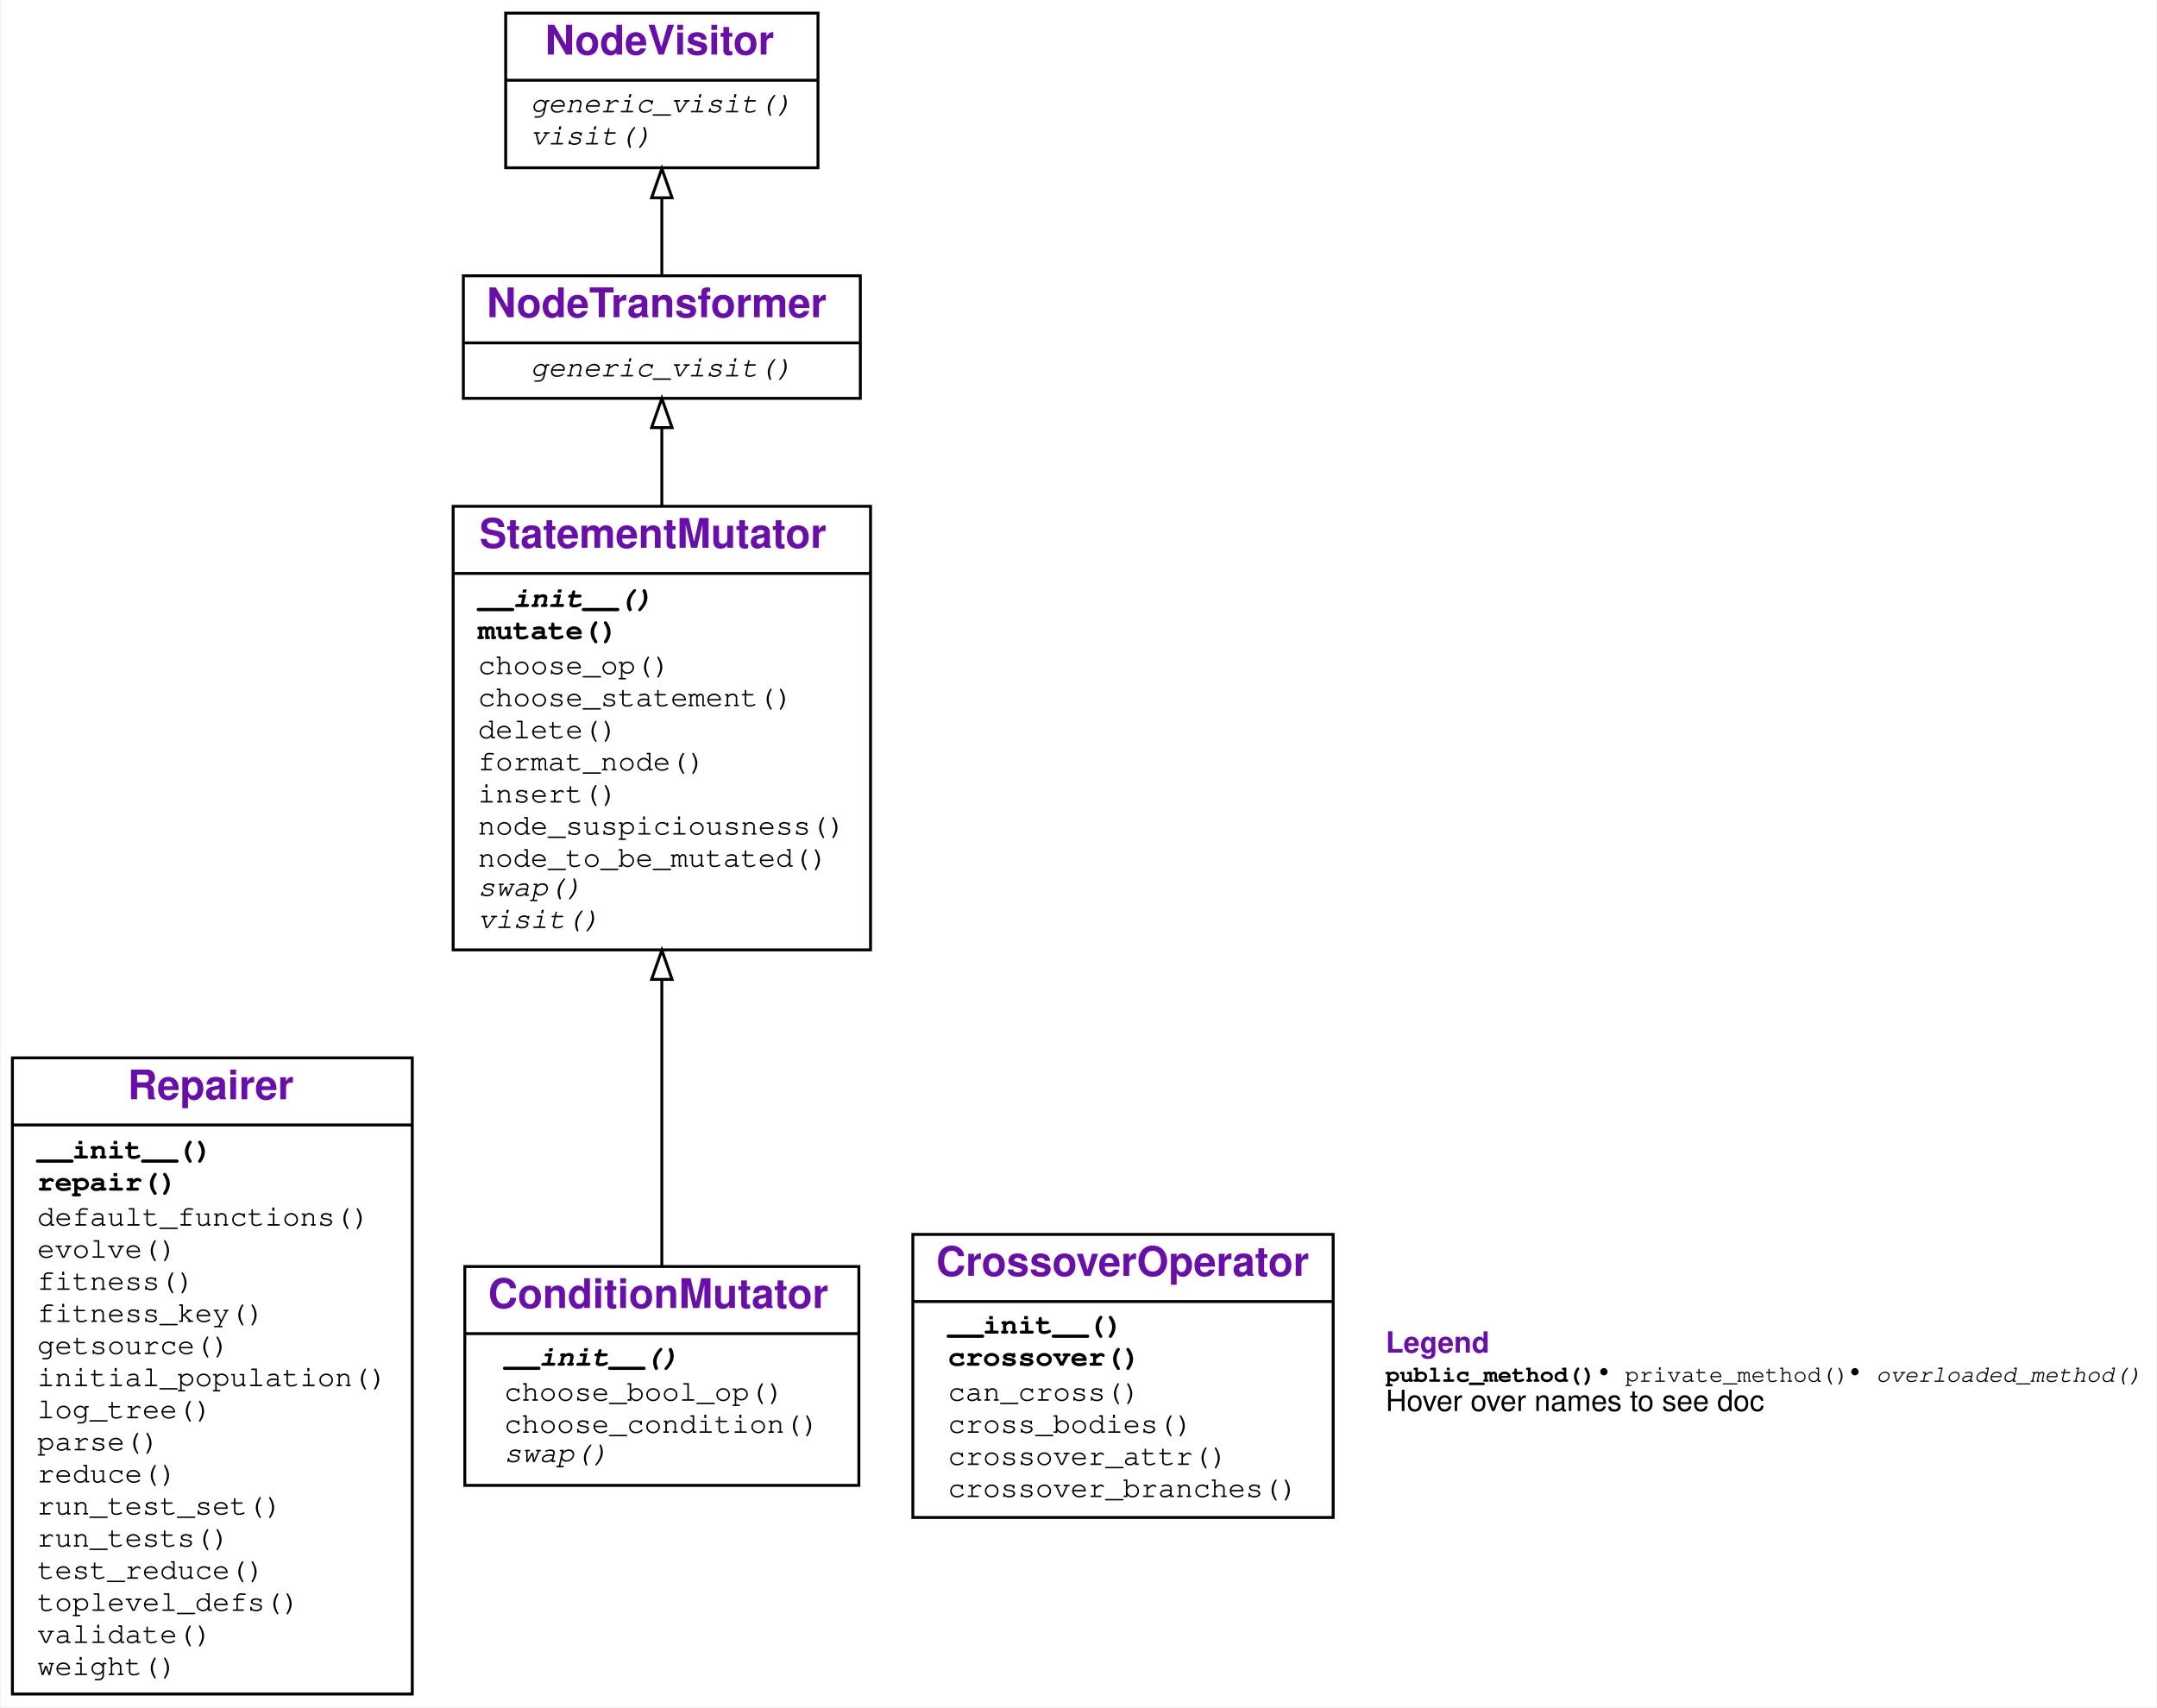
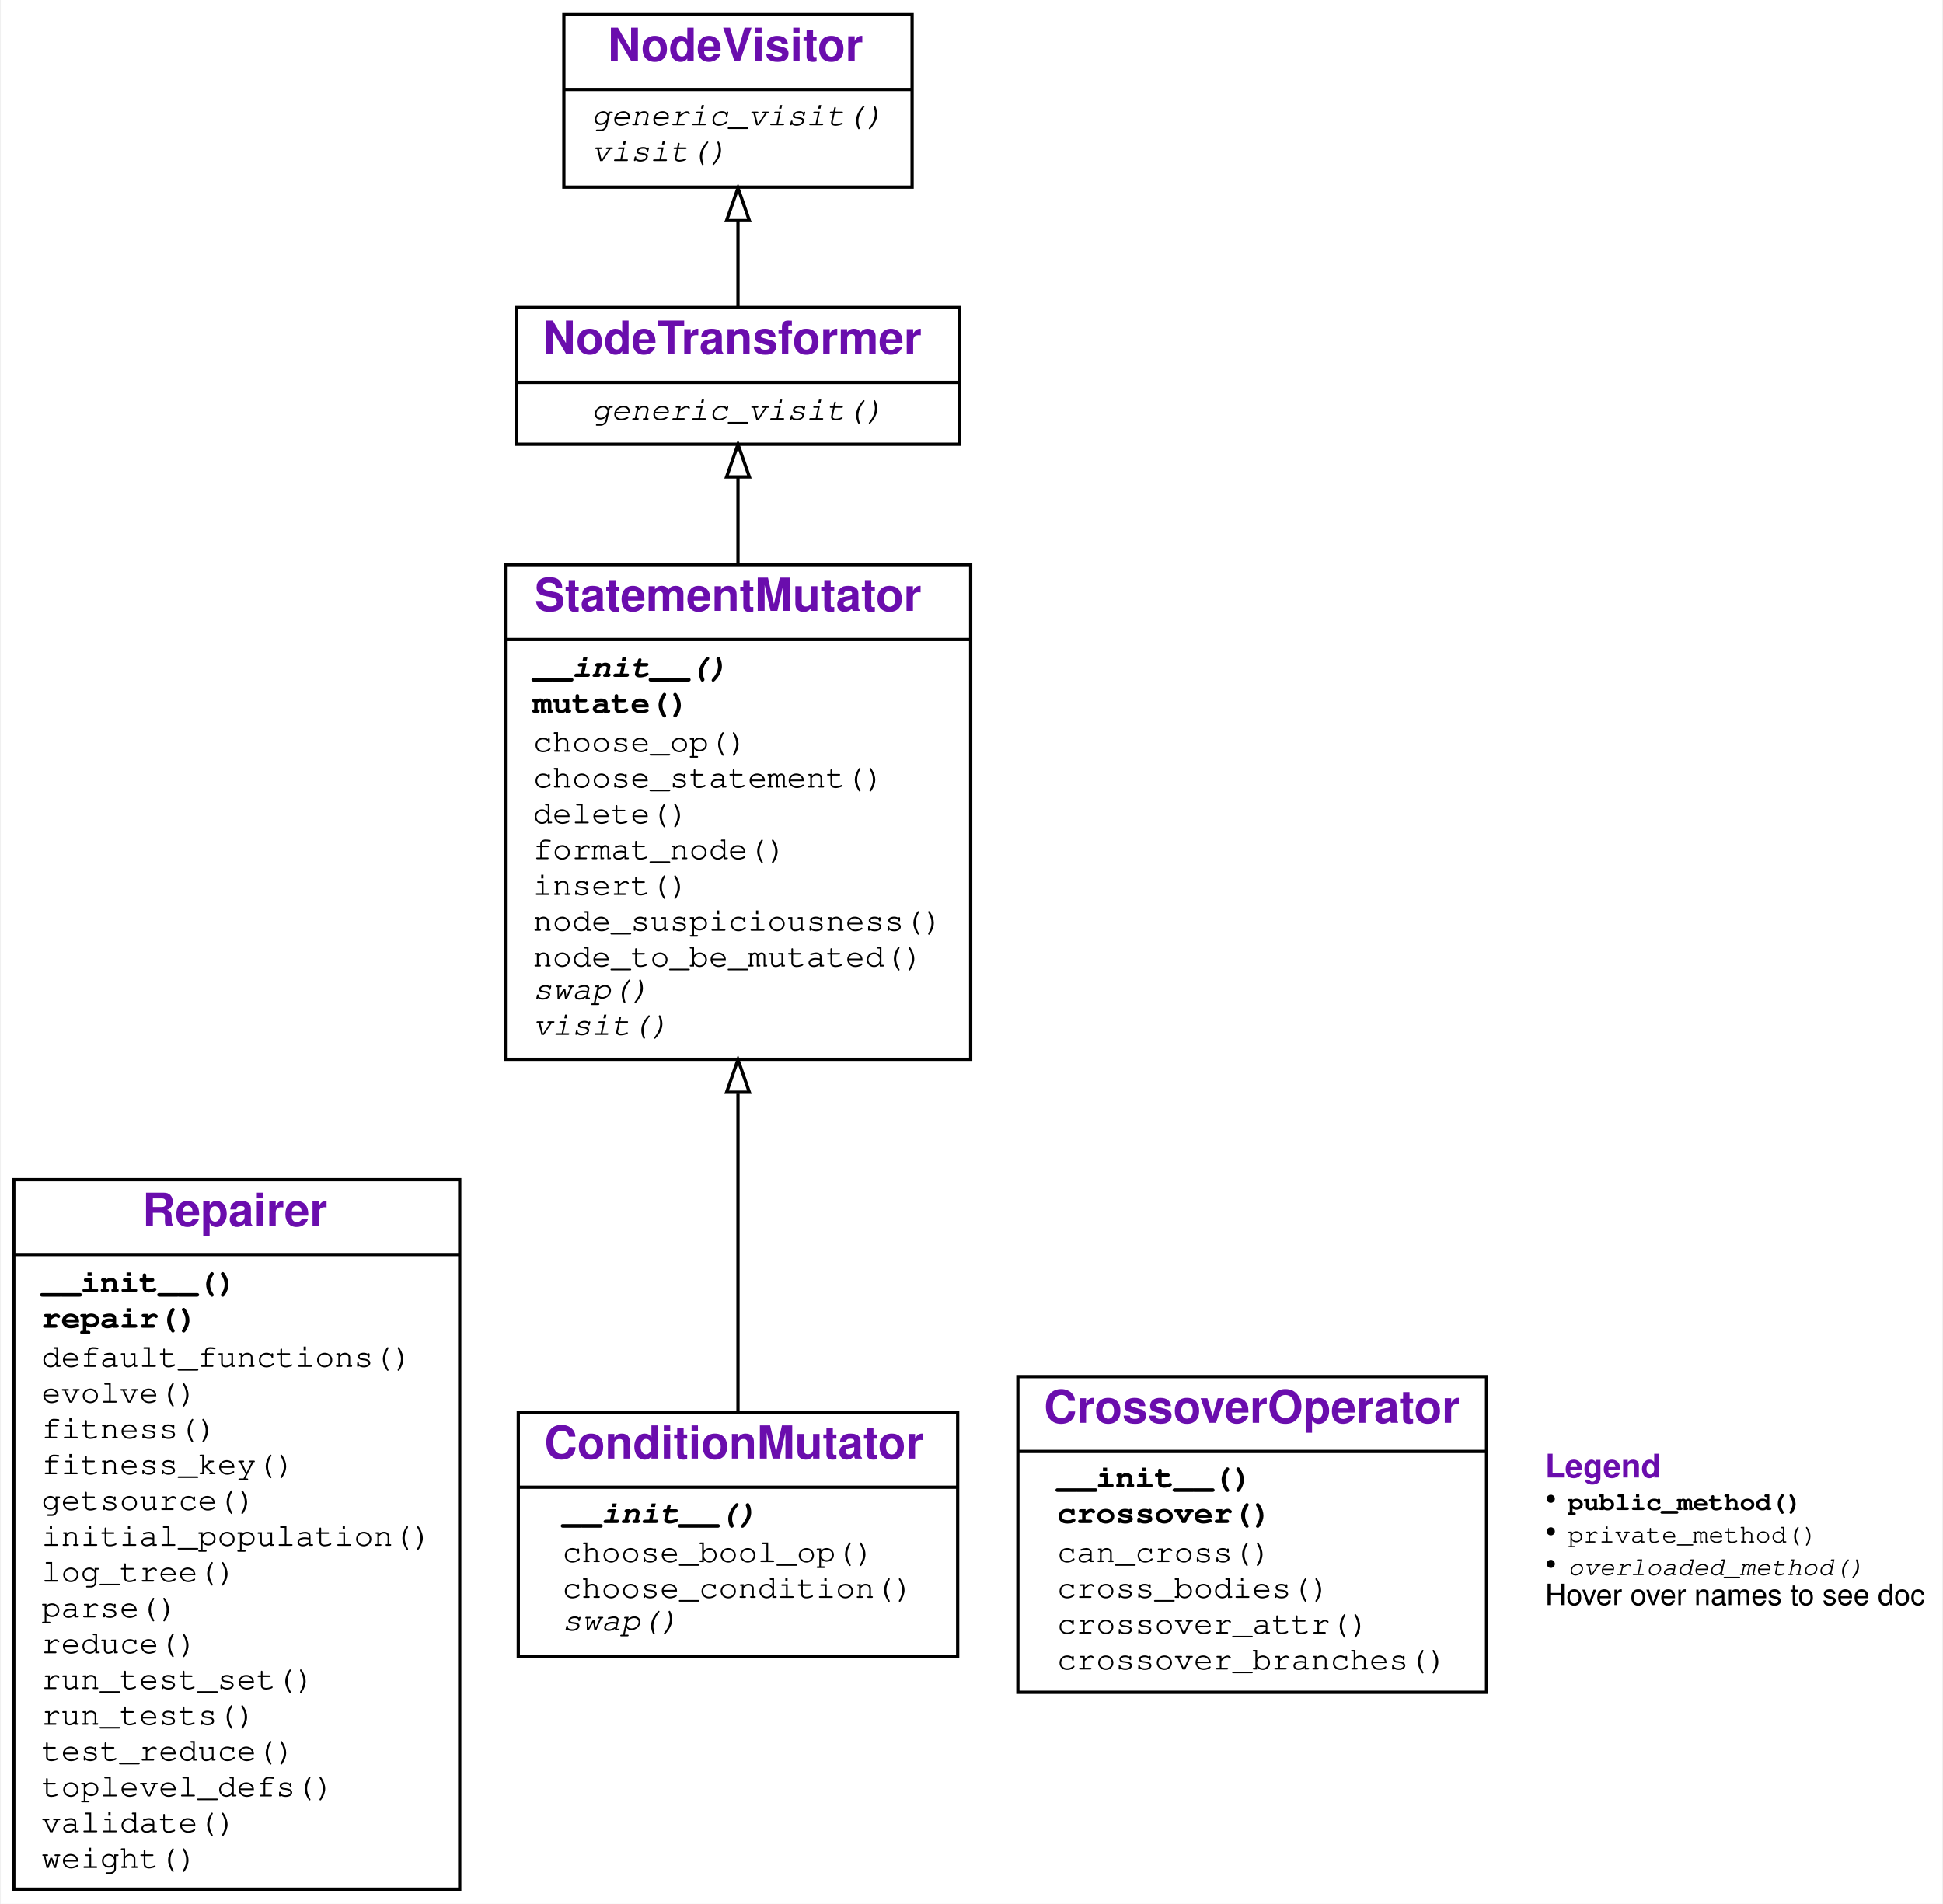
- <svg xmlns="http://www.w3.org/2000/svg" xmlns:xlink="http://www.w3.org/1999/xlink" width="739pt" height="585pt" viewBox="0.00 0.00 738.50 585.00">
+ <svg xmlns="http://www.w3.org/2000/svg" xmlns:xlink="http://www.w3.org/1999/xlink" width="597pt" height="585pt" viewBox="0.00 0.00 596.50 585.00">
  <g id="graph0" class="graph" transform="scale(1 1) rotate(0) translate(4 581)">
    <g id="a_graph0">
      <a xlink:title="Repairer class hierarchy">
-         <polygon fill="#ffffff" stroke="transparent" points="-4,4 -4,-581 734.5,-581 734.5,4 -4,4" />
+         <polygon fill="#ffffff" stroke="transparent" points="-4,4 -4,-581 592.5,-581 592.5,4 -4,4" />
      </a>
    </g>
    <g id="node1" class="node">
      <g id="a_node1">
        <a xlink:href="#" xlink:title="class Repairer">
          <polygon fill="none" stroke="#000000" points="0,-.5 0,-218.5 137,-218.5 137,-.5 0,-.5" />
          <text text-anchor="start" x="39.5" y="-204.3" font-family="Raleway, Helvetica, Arial, sans-serif" font-weight="bold" font-size="14.00" fill="#6a0dad">Repairer</text>
          <polyline fill="none" stroke="#000000" points="0,-195.5 137,-195.5 " />
          <g id="a_node1_0">
            <a xlink:href="#" xlink:title="Repairer">
              <g id="a_node1_1">
                <a xlink:href="#" xlink:title="__init__(self, debugger, targets=None, sources=None, log=False, mutator_class=&lt;class '__main__.StatementMutator'&gt;, crossover_class=&lt;class '__main__.CrossoverOperator'&gt;, reducer_class=&lt;class 'DeltaDebugger.DeltaDebugger'&gt;, globals=None):&#10;    Constructor.&#10;    `debugger`: a `DifferenceDebugger` to take tests and coverage from.&#10;    `targets`: a list of functions/modules to be repaired.&#10;    (default: the covered functions in `debugger`, except tests)&#10;    `sources`: a list of functions/modules to take repairs from.&#10;    (default: same as `targets`)&#10;    `globals`: if given, a `globals()` dict for executing targets&#10;    (default: `globals()` of caller)">
                  <text text-anchor="start" x="8.5" y="-184" font-family="'Fira Mono', 'Source Code Pro', 'Courier', monospace" font-weight="bold" font-size="10.00" fill="#000000">__init__()</text>
                </a>
              </g>
              <g id="a_node1_2">
                <a xlink:href="#" xlink:title="repair(self, population_size=40, iterations=100):&#10;    Repair the function we collected test runs from.&#10;    Use a population size of `population_size` and&#10;    at most `iterations` iterations.&#10;    Returns the AST of the repaired function.">
                  <text text-anchor="start" x="8.5" y="-173" font-family="'Fira Mono', 'Source Code Pro', 'Courier', monospace" font-weight="bold" font-size="10.00" fill="#000000">repair()</text>
                </a>
              </g>
              <g id="a_node1_3">
                <a xlink:href="#" xlink:title="default_functions(self):&#10;    Return the set of functions to be repaired.&#10;    Functions whose names start or end in `test` are excluded.">
                  <text text-anchor="start" x="8.5" y="-161" font-family="'Fira Mono', 'Source Code Pro', 'Courier', monospace" font-size="10.00" fill="#000000">default_functions()</text>
                </a>
              </g>
              <g id="a_node1_4">
                <a xlink:href="#" xlink:title="evolve(self, population):&#10;    Evolve the candidate population by mutating and crossover.">
                  <text text-anchor="start" x="8.5" y="-150" font-family="'Fira Mono', 'Source Code Pro', 'Courier', monospace" font-size="10.00" fill="#000000">evolve()</text>
                </a>
              </g>
              <g id="a_node1_5">
                <a xlink:href="#" xlink:title="fitness(self, tree):&#10;    Test `tree`, returning its fitness">
                  <text text-anchor="start" x="8.5" y="-139" font-family="'Fira Mono', 'Source Code Pro', 'Courier', monospace" font-size="10.00" fill="#000000">fitness()</text>
                </a>
              </g>
              <g id="a_node1_6">
                <a xlink:href="#" xlink:title="fitness_key(self, tree):&#10;    Key to be used for sorting the population">
                  <text text-anchor="start" x="8.5" y="-128" font-family="'Fira Mono', 'Source Code Pro', 'Courier', monospace" font-size="10.00" fill="#000000">fitness_key()</text>
                </a>
              </g>
              <g id="a_node1_7">
                <a xlink:href="#" xlink:title="getsource(self, item):&#10;    Get the source for `item`. Can also be a string.">
                  <text text-anchor="start" x="8.5" y="-117" font-family="'Fira Mono', 'Source Code Pro', 'Courier', monospace" font-size="10.00" fill="#000000">getsource()</text>
                </a>
              </g>
              <g id="a_node1_8">
                <a xlink:href="#" xlink:title="initial_population(self, size):&#10;    Return an initial population of size `size`">
                  <text text-anchor="start" x="8.5" y="-106" font-family="'Fira Mono', 'Source Code Pro', 'Courier', monospace" font-size="10.00" fill="#000000">initial_population()</text>
                </a>
              </g>
              <g id="a_node1_9">
                <a xlink:href="#" xlink:title="log_tree(self, description, tree):&#10;    Print out `tree` as source code prefixed by `description`.">
                  <text text-anchor="start" x="8.5" y="-95" font-family="'Fira Mono', 'Source Code Pro', 'Courier', monospace" font-size="10.00" fill="#000000">log_tree()</text>
                </a>
              </g>
              <g id="a_node1_10">
                <a xlink:href="#" xlink:title="parse(self, items):&#10;    Read in a set of items into a single tree">
                  <text text-anchor="start" x="8.5" y="-84" font-family="'Fira Mono', 'Source Code Pro', 'Courier', monospace" font-size="10.00" fill="#000000">parse()</text>
                </a>
              </g>
              <g id="a_node1_11">
                <a xlink:href="#" xlink:title="reduce(self, tree):&#10;    Simplify `tree` using delta debugging.">
                  <text text-anchor="start" x="8.5" y="-73" font-family="'Fira Mono', 'Source Code Pro', 'Courier', monospace" font-size="10.00" fill="#000000">reduce()</text>
                </a>
              </g>
              <g id="a_node1_12">
                <a xlink:href="#" xlink:title="run_test_set(self, test_set, validate=False):&#10;    Run given `test_set`&#10;    (`DifferenceDebugger.PASS` or `DifferenceDebugger.FAIL`).&#10;    If `validate` is set, check expectations.&#10;    Return number of passed tests.">
                  <text text-anchor="start" x="8.5" y="-62" font-family="'Fira Mono', 'Source Code Pro', 'Courier', monospace" font-size="10.00" fill="#000000">run_test_set()</text>
                </a>
              </g>
              <g id="a_node1_13">
                <a xlink:href="#" xlink:title="run_tests(self, validate=False):&#10;    Run passing and failing tests, returning weighted fitness.">
                  <text text-anchor="start" x="8.5" y="-51" font-family="'Fira Mono', 'Source Code Pro', 'Courier', monospace" font-size="10.00" fill="#000000">run_tests()</text>
                </a>
              </g>
              <g id="a_node1_14">
                <a xlink:href="#" xlink:title="test_reduce(self, source_lines, original_fitness):&#10;    Test function for delta debugging.">
                  <text text-anchor="start" x="8.5" y="-40" font-family="'Fira Mono', 'Source Code Pro', 'Courier', monospace" font-size="10.00" fill="#000000">test_reduce()</text>
                </a>
              </g>
              <g id="a_node1_15">
                <a xlink:href="#" xlink:title="toplevel_defs(self, tree):&#10;    Return a list of defined functions and classes in `tree`">
                  <text text-anchor="start" x="8.5" y="-29" font-family="'Fira Mono', 'Source Code Pro', 'Courier', monospace" font-size="10.00" fill="#000000">toplevel_defs()</text>
                </a>
              </g>
              <g id="a_node1_16">
                <a xlink:href="#" xlink:title="validate(self)">
                  <text text-anchor="start" x="8.5" y="-18" font-family="'Fira Mono', 'Source Code Pro', 'Courier', monospace" font-size="10.00" fill="#000000">validate()</text>
                </a>
              </g>
              <g id="a_node1_17">
                <a xlink:href="#" xlink:title="weight(self, test_set):&#10;    Return the weight of `test_set`&#10;    (`DifferenceDebugger.PASS` or `DifferenceDebugger.FAIL`).&#10;    ">
                  <text text-anchor="start" x="8.5" y="-7" font-family="'Fira Mono', 'Source Code Pro', 'Courier', monospace" font-size="10.00" fill="#000000">weight()</text>
                </a>
              </g>
            </a>
          </g>
        </a>
      </g>
    </g>
    <g id="node2" class="node">
      <g id="a_node2">
        <a xlink:href="#" xlink:title="class ConditionMutator">
          <polygon fill="none" stroke="#000000" points="155,-72 155,-147 290,-147 290,-72 155,-72" />
          <text text-anchor="start" x="163" y="-132.8" font-family="Raleway, Helvetica, Arial, sans-serif" font-weight="bold" font-size="14.00" fill="#6a0dad">ConditionMutator</text>
          <polyline fill="none" stroke="#000000" points="155,-124 290,-124 " />
          <g id="a_node2_18">
            <a xlink:href="#" xlink:title="ConditionMutator">
              <g id="a_node2_19">
                <a xlink:href="#" xlink:title="__init__(self, *args, **kwargs):&#10;    Constructor. Arguments are as with `StatementMutator` constructor.">
                  <text text-anchor="start" x="168.5" y="-113" font-family="'Fira Mono', 'Source Code Pro', 'Courier', monospace" font-weight="bold" font-style="italic" font-size="10.00" fill="#000000">__init__()</text>
                </a>
              </g>
              <g id="a_node2_20">
                <a xlink:href="#" xlink:title="choose_bool_op(self)">
                  <text text-anchor="start" x="168.5" y="-101" font-family="'Fira Mono', 'Source Code Pro', 'Courier', monospace" font-size="10.00" fill="#000000">choose_bool_op()</text>
                </a>
              </g>
              <g id="a_node2_21">
                <a xlink:href="#" xlink:title="choose_condition(self):&#10;    Return a random condition from source.">
                  <text text-anchor="start" x="168.5" y="-90" font-family="'Fira Mono', 'Source Code Pro', 'Courier', monospace" font-size="10.00" fill="#000000">choose_condition()</text>
                </a>
              </g>
              <g id="a_node2_22">
                <a xlink:href="#" xlink:title="swap(self, node):&#10;    Replace `node` condition by a condition from `source`">
                  <text text-anchor="start" x="168.5" y="-80" font-family="'Fira Mono', 'Source Code Pro', 'Courier', monospace" font-style="italic" font-size="10.00" fill="#000000">swap()</text>
                </a>
              </g>
            </a>
          </g>
        </a>
      </g>
    </g>
    <g id="node3" class="node">
      <g id="a_node3">
        <a xlink:href="#" xlink:title="class StatementMutator">
          <polygon fill="none" stroke="#000000" points="151,-255.5 151,-407.5 294,-407.5 294,-255.5 151,-255.5" />
          <text text-anchor="start" x="160" y="-393.3" font-family="Raleway, Helvetica, Arial, sans-serif" font-weight="bold" font-size="14.00" fill="#6a0dad">StatementMutator</text>
          <polyline fill="none" stroke="#000000" points="151,-384.5 294,-384.5 " />
          <g id="a_node3_23">
            <a xlink:href="#" xlink:title="StatementMutator">
              <g id="a_node3_24">
                <a xlink:href="#" xlink:title="__init__(self, suspiciousness_func=None, source=None, log=False):&#10;    Constructor.&#10;    `suspiciousness_func` is a function that takes a location&#10;    (function, line_number) and returns a suspiciousness value&#10;    between 0 and 1.0. If not given, all locations get the&#10;    same suspiciousness of 1.0.&#10;    `source` is a list of statements to choose from.">
                  <text text-anchor="start" x="159.5" y="-373" font-family="'Fira Mono', 'Source Code Pro', 'Courier', monospace" font-weight="bold" font-style="italic" font-size="10.00" fill="#000000">__init__()</text>
                </a>
              </g>
              <g id="a_node3_25">
                <a xlink:href="#" xlink:title="mutate(self, tree):&#10;    Mutate the given AST `tree` in place. Return mutated tree.">
                  <text text-anchor="start" x="159.5" y="-362" font-family="'Fira Mono', 'Source Code Pro', 'Courier', monospace" font-weight="bold" font-size="10.00" fill="#000000">mutate()</text>
                </a>
              </g>
              <g id="a_node3_26">
                <a xlink:href="#" xlink:title="choose_op(self)">
                  <text text-anchor="start" x="159.5" y="-350" font-family="'Fira Mono', 'Source Code Pro', 'Courier', monospace" font-size="10.00" fill="#000000">choose_op()</text>
                </a>
              </g>
              <g id="a_node3_27">
                <a xlink:href="#" xlink:title="choose_statement(self)">
                  <text text-anchor="start" x="159.5" y="-339" font-family="'Fira Mono', 'Source Code Pro', 'Courier', monospace" font-size="10.00" fill="#000000">choose_statement()</text>
                </a>
              </g>
              <g id="a_node3_28">
                <a xlink:href="#" xlink:title="delete(self, node):&#10;    Delete `node`.">
                  <text text-anchor="start" x="159.5" y="-328" font-family="'Fira Mono', 'Source Code Pro', 'Courier', monospace" font-size="10.00" fill="#000000">delete()</text>
                </a>
              </g>
              <g id="a_node3_29">
                <a xlink:href="#" xlink:title="format_node(self, node):&#10;    Return a string representation for `node`.">
                  <text text-anchor="start" x="159.5" y="-317" font-family="'Fira Mono', 'Source Code Pro', 'Courier', monospace" font-size="10.00" fill="#000000">format_node()</text>
                </a>
              </g>
              <g id="a_node3_30">
                <a xlink:href="#" xlink:title="insert(self, node):&#10;    Insert a random node from `source` after `node`">
                  <text text-anchor="start" x="159.5" y="-306" font-family="'Fira Mono', 'Source Code Pro', 'Courier', monospace" font-size="10.00" fill="#000000">insert()</text>
                </a>
              </g>
              <g id="a_node3_31">
                <a xlink:href="#" xlink:title="node_suspiciousness(self, stmt, func_name)">
                  <text text-anchor="start" x="159.5" y="-295" font-family="'Fira Mono', 'Source Code Pro', 'Courier', monospace" font-size="10.00" fill="#000000">node_suspiciousness()</text>
                </a>
              </g>
              <g id="a_node3_32">
                <a xlink:href="#" xlink:title="node_to_be_mutated(self, tree)">
                  <text text-anchor="start" x="159.5" y="-284" font-family="'Fira Mono', 'Source Code Pro', 'Courier', monospace" font-size="10.00" fill="#000000">node_to_be_mutated()</text>
                </a>
              </g>
              <g id="a_node3_33">
                <a xlink:href="#" xlink:title="swap(self, node):&#10;    Replace `node` with a random node from `source`">
                  <text text-anchor="start" x="159.5" y="-274" font-family="'Fira Mono', 'Source Code Pro', 'Courier', monospace" font-style="italic" font-size="10.00" fill="#000000">swap()</text>
                </a>
              </g>
              <g id="a_node3_34">
                <a xlink:href="#" xlink:title="visit(self, node)">
                  <text text-anchor="start" x="159.5" y="-263" font-family="'Fira Mono', 'Source Code Pro', 'Courier', monospace" font-style="italic" font-size="10.00" fill="#000000">visit()</text>
                </a>
              </g>
            </a>
          </g>
        </a>
      </g>
    </g>
    <g id="edge1" class="edge">
      <path fill="none" stroke="#000000" d="M222.5,-147.159C222.5,-173.953 222.5,-211.067 222.5,-244.974" />
      <polygon fill="none" stroke="#000000" points="219,-245.379 222.5,-255.379 226,-245.379 219,-245.379" />
    </g>
    <g id="node4" class="node">
      <g id="a_node4">
        <a xlink:href="ast.ipynb" xlink:title="class NodeTransformer:&#10;    &#10;    A :class:`NodeVisitor` subclass that walks the abstract syntax tree and&#10;    allows modification of nodes.&#10;    &#10;    The `NodeTransformer` will walk the AST and use the return value of the&#10;    visitor methods to replace or remove the old node.  If the return value of&#10;    the visitor method is ``None``, the node will be removed from its location,&#10;    otherwise it is replaced with the return value.  The return value may be the&#10;    original node in which case no replacement takes place.&#10;    &#10;    Here is an example transformer that rewrites all occurrences of name lookups&#10;    (``foo``) to ``data['foo']``::&#10;    &#10;    class RewriteName(NodeTransformer):&#10;    &#10;    def visit_Name(self, node):&#10;    return copy_location(Subscript(&#10;    value=Name(id='data', ctx=Load()),&#10;    slice=Index(value=Str(s=node.id)),&#10;    ctx=node.ctx&#10;    ), node)&#10;    &#10;    Keep in mind that if the node you're operating on has child nodes you must&#10;    either transform the child nodes yourself or call the :meth:`generic_visit`&#10;    method for the node first.&#10;    &#10;    For nodes that were part of a collection of statements (that applies to all&#10;    statement nodes), the visitor may also return a list of nodes rather than&#10;    just a single node.&#10;    &#10;    Usually you use the transformer like this::&#10;    &#10;    node = YourTransformer().visit(node)&#10;    ">
          <polygon fill="none" stroke="#000000" points="154.5,-444.5 154.5,-486.5 290.5,-486.5 290.5,-444.5 154.5,-444.5" />
          <text text-anchor="start" x="162.5" y="-472.3" font-family="Raleway, Helvetica, Arial, sans-serif" font-weight="bold" font-size="14.00" fill="#6a0dad">NodeTransformer</text>
          <polyline fill="none" stroke="#000000" points="154.5,-463.5 290.5,-463.5 " />
          <g id="a_node4_35">
            <a xlink:href="#" xlink:title="NodeTransformer">
              <g id="a_node4_36">
                <a xlink:href="ast.ipynb" xlink:title="generic_visit(self, node)">
                  <text text-anchor="start" x="177.5" y="-452" font-family="'Fira Mono', 'Source Code Pro', 'Courier', monospace" font-style="italic" font-size="10.00" fill="#000000">generic_visit()</text>
                </a>
              </g>
            </a>
          </g>
        </a>
      </g>
    </g>
    <g id="edge2" class="edge">
      <path fill="none" stroke="#000000" d="M222.5,-407.505C222.5,-416.952 222.5,-426.155 222.5,-434.346" />
      <polygon fill="none" stroke="#000000" points="219,-434.465 222.5,-444.465 226,-434.465 219,-434.465" />
    </g>
    <g id="node5" class="node">
      <g id="a_node5">
        <a xlink:href="ast.ipynb" xlink:title="class NodeVisitor:&#10;    &#10;    A node visitor base class that walks the abstract syntax tree and calls a&#10;    visitor function for every node found.  This function may return a value&#10;    which is forwarded by the `visit` method.&#10;    &#10;    This class is meant to be subclassed, with the subclass adding visitor&#10;    methods.&#10;    &#10;    Per default the visitor functions for the nodes are ``'visit_'`` +&#10;    class name of the node.  So a `TryFinally` node visit function would&#10;    be `visit_TryFinally`.  This behavior can be changed by overriding&#10;    the `visit` method.  If no visitor function exists for a node&#10;    (return value `None`) the `generic_visit` visitor is used instead.&#10;    &#10;    Don't use the `NodeVisitor` if you want to apply changes to nodes during&#10;    traversing.  For this a special visitor exists (`NodeTransformer`) that&#10;    allows modifications.&#10;    ">
          <polygon fill="none" stroke="#000000" points="169,-523.5 169,-576.5 276,-576.5 276,-523.5 169,-523.5" />
          <text text-anchor="start" x="182.5" y="-562.3" font-family="Raleway, Helvetica, Arial, sans-serif" font-weight="bold" font-size="14.00" fill="#6a0dad">NodeVisitor</text>
          <polyline fill="none" stroke="#000000" points="169,-553.5 276,-553.5 " />
          <g id="a_node5_37">
            <a xlink:href="#" xlink:title="NodeVisitor">
              <g id="a_node5_38">
                <a xlink:href="ast.ipynb" xlink:title="generic_visit(self, node):&#10;    Called if no explicit visitor function exists for a node.">
                  <text text-anchor="start" x="177.5" y="-542.5" font-family="'Fira Mono', 'Source Code Pro', 'Courier', monospace" font-style="italic" font-size="10.00" fill="#000000">generic_visit()</text>
                </a>
              </g>
              <g id="a_node5_39">
                <a xlink:href="ast.ipynb" xlink:title="visit(self, node):&#10;    Visit a node.">
                  <text text-anchor="start" x="177.5" y="-531.5" font-family="'Fira Mono', 'Source Code Pro', 'Courier', monospace" font-style="italic" font-size="10.00" fill="#000000">visit()</text>
                </a>
              </g>
            </a>
          </g>
        </a>
      </g>
    </g>
    <g id="edge3" class="edge">
      <path fill="none" stroke="#000000" d="M222.5,-486.823C222.5,-494.765 222.5,-504.026 222.5,-512.971" />
      <polygon fill="none" stroke="#000000" points="219,-513.227 222.5,-523.227 226,-513.227 219,-513.227" />
    </g>
    <g id="node6" class="node">
      <g id="a_node6">
        <a xlink:href="#" xlink:title="class CrossoverOperator">
          <polygon fill="none" stroke="#000000" points="308.5,-61 308.5,-158 452.5,-158 452.5,-61 308.5,-61" />
          <text text-anchor="start" x="316.5" y="-143.8" font-family="Raleway, Helvetica, Arial, sans-serif" font-weight="bold" font-size="14.00" fill="#6a0dad">CrossoverOperator</text>
          <polyline fill="none" stroke="#000000" points="308.5,-135 452.5,-135 " />
          <g id="a_node6_40">
            <a xlink:href="#" xlink:title="CrossoverOperator">
              <g id="a_node6_41">
                <a xlink:href="#" xlink:title="__init__(self, log=False):&#10;    Constructor. If `log` is set, turn on logging.">
                  <text text-anchor="start" x="320.5" y="-124" font-family="'Fira Mono', 'Source Code Pro', 'Courier', monospace" font-weight="bold" font-size="10.00" fill="#000000">__init__()</text>
                </a>
              </g>
              <g id="a_node6_42">
                <a xlink:href="#" xlink:title="crossover(self, t1, t2):&#10;    Do a crossover of ASTs `t1` and `t2`.&#10;    Raises `CrossoverError` if no crossover is found.">
                  <text text-anchor="start" x="320.5" y="-113" font-family="'Fira Mono', 'Source Code Pro', 'Courier', monospace" font-weight="bold" font-size="10.00" fill="#000000">crossover()</text>
                </a>
              </g>
              <g id="a_node6_43">
                <a xlink:href="#" xlink:title="can_cross(self, tree, body_attr='body')">
                  <text text-anchor="start" x="320.5" y="-101" font-family="'Fira Mono', 'Source Code Pro', 'Courier', monospace" font-size="10.00" fill="#000000">can_cross()</text>
                </a>
              </g>
              <g id="a_node6_44">
                <a xlink:href="#" xlink:title="cross_bodies(self, body_1, body_2):&#10;    CrossoverOperator the statement lists `body_1` x `body_2`.&#10;    Return new lists.&#10;    ">
                  <text text-anchor="start" x="320.5" y="-90" font-family="'Fira Mono', 'Source Code Pro', 'Courier', monospace" font-size="10.00" fill="#000000">cross_bodies()</text>
                </a>
              </g>
              <g id="a_node6_45">
                <a xlink:href="#" xlink:title="crossover_attr(self, t1, t2, body_attr):&#10;    CrossoverOperator the bodies `body_attr` of two trees `t1` and `t2`.&#10;    Return True if successful.">
                  <text text-anchor="start" x="320.5" y="-79" font-family="'Fira Mono', 'Source Code Pro', 'Courier', monospace" font-size="10.00" fill="#000000">crossover_attr()</text>
                </a>
              </g>
              <g id="a_node6_46">
                <a xlink:href="#" xlink:title="crossover_branches(self, t1, t2):&#10;    Special case:&#10;    `t1` = `if P: S1 else: S2` x `t2` = `if P': S1' else: S2'`&#10;    becomes&#10;    `t1` = `if P: S2' else: S1'` and `t2` = `if P': S2 else: S1`&#10;    Returns True if successful.&#10;    ">
                  <text text-anchor="start" x="320.5" y="-68" font-family="'Fira Mono', 'Source Code Pro', 'Courier', monospace" font-size="10.00" fill="#000000">crossover_branches()</text>
                </a>
              </g>
            </a>
          </g>
        </a>
      </g>
    </g>
    <g id="node7" class="node">
-       <text text-anchor="start" x="470.5" y="-117.5" font-family="Raleway, Helvetica, Arial, sans-serif" font-weight="bold" font-size="10.00" fill="#6a0dad">Legend</text>
-       <text text-anchor="start" x="470.5" y="-107.5" font-family="'Fira Mono', 'Source Code Pro', 'Courier', monospace" font-weight="bold" font-size="8.00" fill="#000000">public_method()</text>
-       <text text-anchor="start" x="543.5" y="-107.5" font-family="Raleway, Helvetica, Arial, sans-serif" font-size="10.00" fill="#000000"> • </text>
-       <text text-anchor="start" x="552.5" y="-107.5" font-family="'Fira Mono', 'Source Code Pro', 'Courier', monospace" font-size="8.00" fill="#000000">private_method()</text>
-       <text text-anchor="start" x="629.5" y="-107.5" font-family="Raleway, Helvetica, Arial, sans-serif" font-size="10.00" fill="#000000"> • </text>
-       <text text-anchor="start" x="638.5" y="-107.5" font-family="'Fira Mono', 'Source Code Pro', 'Courier', monospace" font-style="italic" font-size="8.00" fill="#000000">overloaded_method()</text>
-       <text text-anchor="start" x="470.5" y="-97.5" font-family="Raleway, Helvetica, Arial, sans-serif" font-size="10.00" fill="#000000">Hover over names to see doc</text>
+       <text text-anchor="start" x="470.5" y="-127" font-family="Raleway, Helvetica, Arial, sans-serif" font-weight="bold" font-size="10.00" fill="#6a0dad">Legend</text>
+       <text text-anchor="start" x="470.5" y="-117" font-family="Raleway, Helvetica, Arial, sans-serif" font-size="10.00" fill="#000000">• </text>
+       <text text-anchor="start" x="477.5" y="-117" font-family="'Fira Mono', 'Source Code Pro', 'Courier', monospace" font-weight="bold" font-size="8.00" fill="#000000">public_method()</text>
+       <text text-anchor="start" x="470.5" y="-107" font-family="Raleway, Helvetica, Arial, sans-serif" font-size="10.00" fill="#000000">• </text>
+       <text text-anchor="start" x="477.5" y="-107" font-family="'Fira Mono', 'Source Code Pro', 'Courier', monospace" font-size="8.00" fill="#000000">private_method()</text>
+       <text text-anchor="start" x="470.5" y="-97" font-family="Raleway, Helvetica, Arial, sans-serif" font-size="10.00" fill="#000000">• </text>
+       <text text-anchor="start" x="477.5" y="-97" font-family="'Fira Mono', 'Source Code Pro', 'Courier', monospace" font-style="italic" font-size="8.00" fill="#000000">overloaded_method()</text>
+       <text text-anchor="start" x="470.5" y="-87.8" font-family="Helvetica,sans-Serif" font-size="9.00" fill="#000000">Hover over names to see doc</text>
    </g>
  </g>
</svg>
